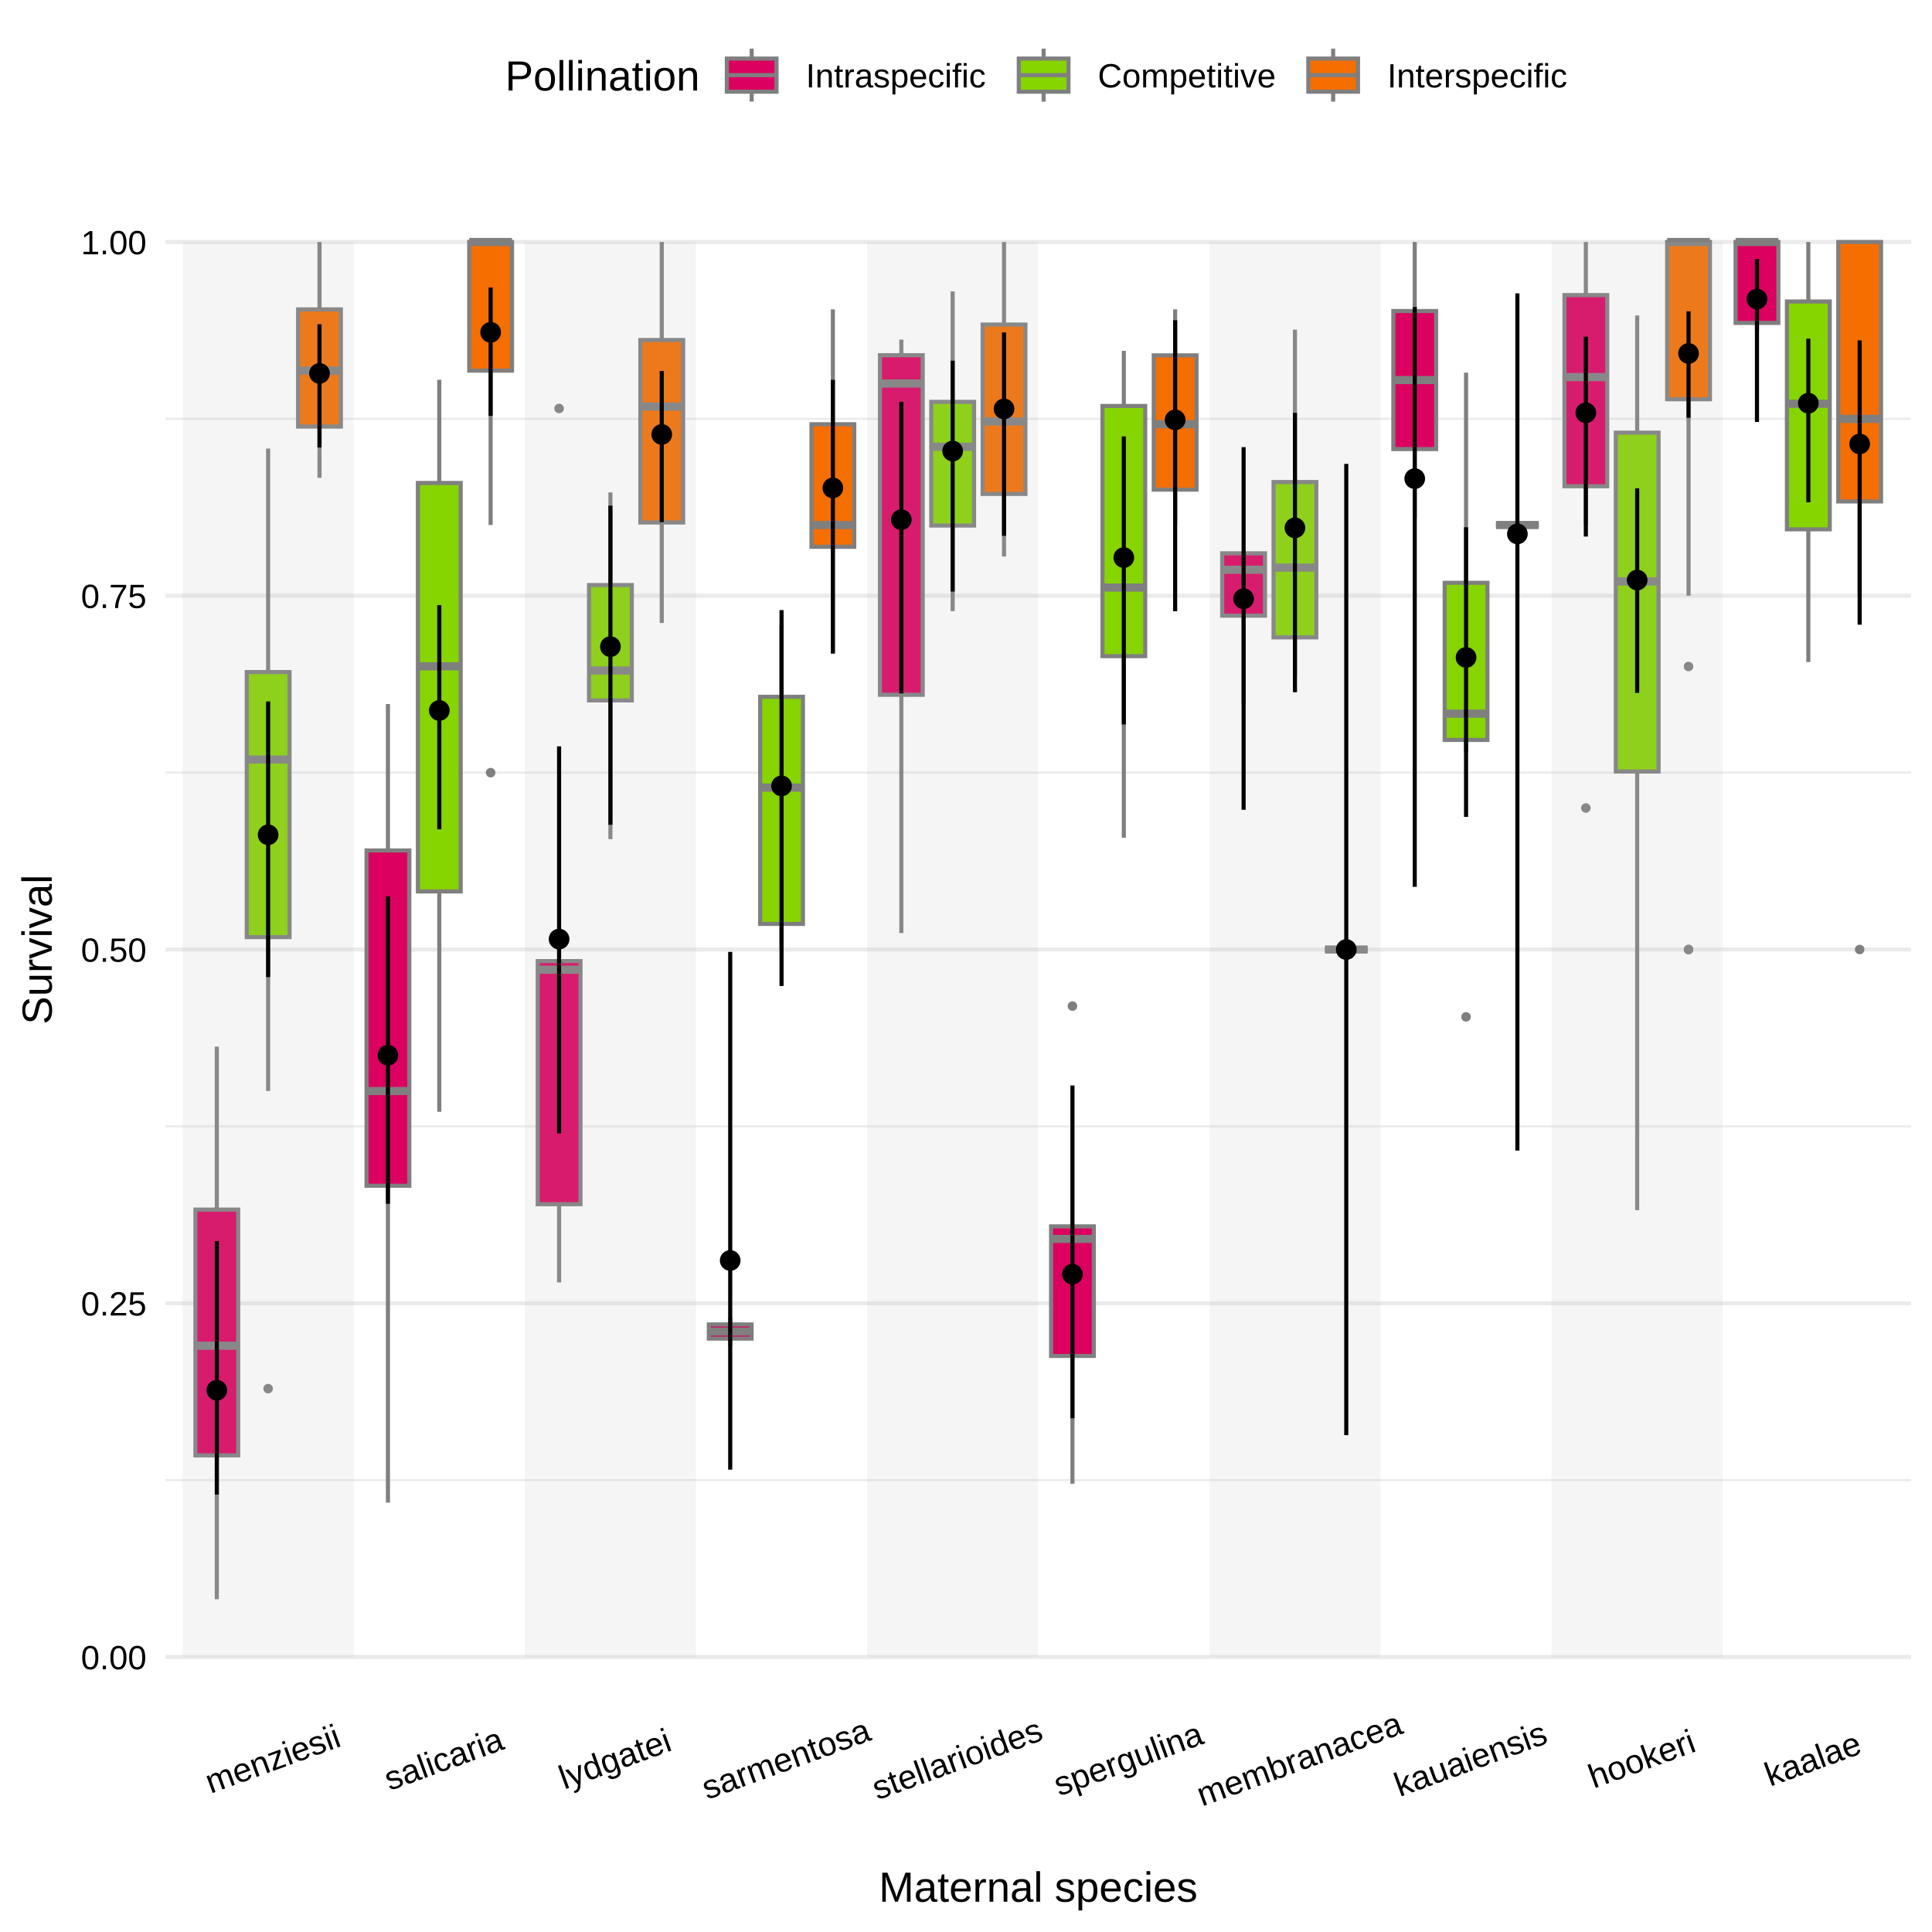
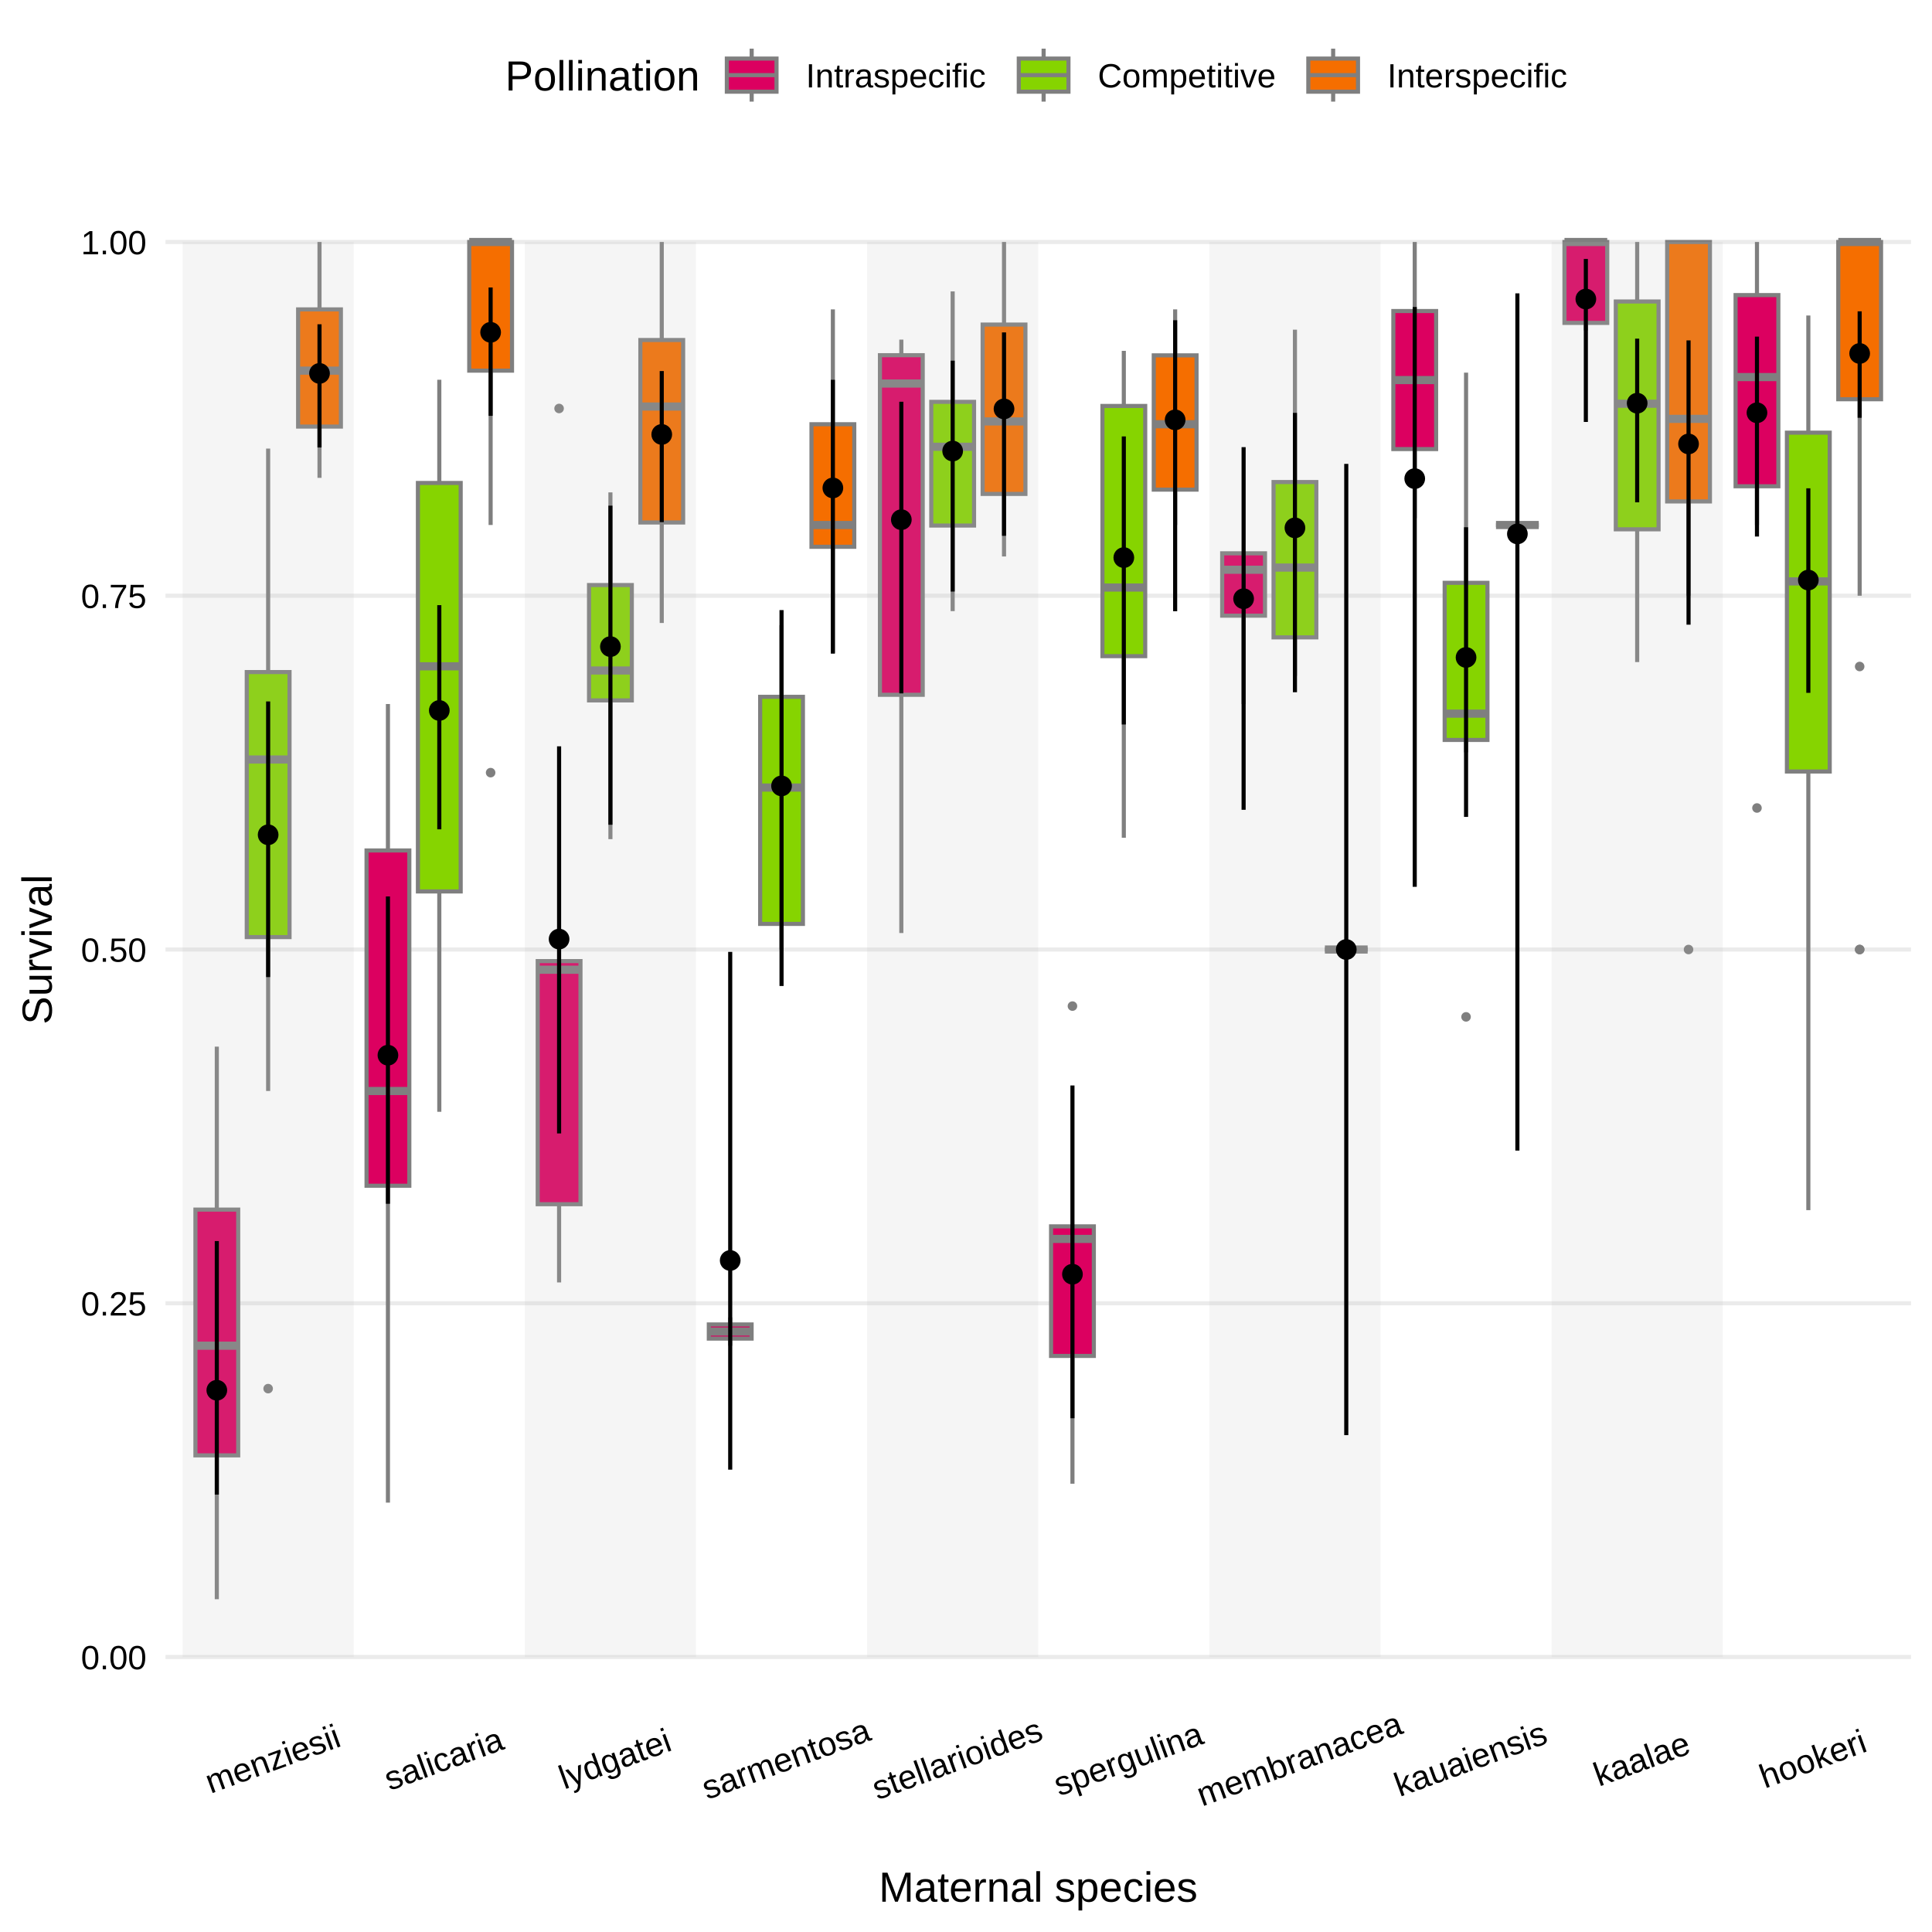
<svg xmlns="http://www.w3.org/2000/svg" class="svglite" width="504.00pt" height="504.00pt" viewBox="0 0 504.00 504.00">
  <defs>
    <style type="text/css">
    .svglite line, .svglite polyline, .svglite polygon, .svglite path, .svglite rect, .svglite circle {
      fill: none;
      stroke: #000000;
      stroke-linecap: round;
      stroke-linejoin: round;
      stroke-miterlimit: 10.00;
    }
    .svglite text {
      white-space: pre;
    }
  </style>
  </defs>
  <rect width="100%" height="100%" style="stroke: none; fill: #FFFFFF;" />
  <defs>
    <clipPath id="cpMC4wMHw1MDQuMDB8MC4wMHw1MDQuMDA=">
      <rect x="0.00" y="0.00" width="504.00" height="504.00" />
    </clipPath>
  </defs>
  <g clip-path="url(#cpMC4wMHw1MDQuMDB8MC4wMHw1MDQuMDA=)">
</g>
  <defs>
    <clipPath id="cpNDMuMTd8NDk4LjUyfDQ0LjY4fDQ1MC43MQ==">
      <rect x="43.17" y="44.68" width="455.35" height="406.04" />
    </clipPath>
  </defs>
  <g clip-path="url(#cpNDMuMTd8NDk4LjUyfDQ0LjY4fDQ1MC43MQ==)">
-     <polyline points="43.17,386.12 498.52,386.12 " style="stroke-width: 0.53; stroke: #EBEBEB; stroke-linecap: butt;" />
-     <polyline points="43.17,293.84 498.52,293.84 " style="stroke-width: 0.53; stroke: #EBEBEB; stroke-linecap: butt;" />
-     <polyline points="43.17,201.56 498.52,201.56 " style="stroke-width: 0.53; stroke: #EBEBEB; stroke-linecap: butt;" />
-     <polyline points="43.17,109.27 498.52,109.27 " style="stroke-width: 0.53; stroke: #EBEBEB; stroke-linecap: butt;" />
    <polyline points="43.17,432.26 498.52,432.26 " style="stroke-width: 1.07; stroke: #EBEBEB; stroke-linecap: butt;" />
    <polyline points="43.17,339.98 498.52,339.98 " style="stroke-width: 1.07; stroke: #EBEBEB; stroke-linecap: butt;" />
    <polyline points="43.17,247.70 498.52,247.70 " style="stroke-width: 1.07; stroke: #EBEBEB; stroke-linecap: butt;" />
    <polyline points="43.17,155.41 498.52,155.41 " style="stroke-width: 1.07; stroke: #EBEBEB; stroke-linecap: butt;" />
    <polyline points="43.17,63.13 498.52,63.13 " style="stroke-width: 1.07; stroke: #EBEBEB; stroke-linecap: butt;" />
    <line x1="56.56" y1="315.55" x2="56.56" y2="273.03" style="stroke-width: 1.07; stroke: #7F7F7F; stroke-linecap: butt;" />
    <line x1="56.56" y1="379.66" x2="56.56" y2="417.19" style="stroke-width: 1.07; stroke: #7F7F7F; stroke-linecap: butt;" />
    <polygon points="50.98,315.55 50.98,379.66 62.14,379.66 62.14,315.55 50.98,315.55 " style="stroke-width: 1.07; stroke: #7F7F7F; stroke-linecap: butt; stroke-linejoin: miter; fill: #DC0060;" />
    <line x1="50.98" y1="351.05" x2="62.14" y2="351.05" style="stroke-width: 2.13; stroke: #7F7F7F; stroke-linecap: butt; stroke-linejoin: miter;" />
    <circle cx="69.95" cy="362.25" r="0.89" style="stroke-width: 0.71; stroke: #7F7F7F; fill: #7F7F7F;" />
    <line x1="69.95" y1="175.32" x2="69.95" y2="117.02" style="stroke-width: 1.07; stroke: #7F7F7F; stroke-linecap: butt;" />
    <line x1="69.95" y1="244.46" x2="69.95" y2="284.61" style="stroke-width: 1.07; stroke: #7F7F7F; stroke-linecap: butt;" />
    <polygon points="64.37,175.32 64.37,244.46 75.53,244.46 75.53,175.32 64.37,175.32 " style="stroke-width: 1.07; stroke: #7F7F7F; stroke-linecap: butt; stroke-linejoin: miter; fill: #86D400;" />
    <line x1="64.37" y1="198.13" x2="75.53" y2="198.13" style="stroke-width: 2.13; stroke: #7F7F7F; stroke-linecap: butt; stroke-linejoin: miter;" />
    <line x1="83.35" y1="80.71" x2="83.35" y2="63.13" style="stroke-width: 1.07; stroke: #7F7F7F; stroke-linecap: butt;" />
    <line x1="83.35" y1="111.28" x2="83.35" y2="124.65" style="stroke-width: 1.07; stroke: #7F7F7F; stroke-linecap: butt;" />
    <polygon points="77.77,80.71 77.77,111.28 88.93,111.28 88.93,80.71 77.77,80.71 " style="stroke-width: 1.07; stroke: #7F7F7F; stroke-linecap: butt; stroke-linejoin: miter; fill: #F56E00;" />
    <line x1="77.77" y1="96.69" x2="88.93" y2="96.69" style="stroke-width: 2.13; stroke: #7F7F7F; stroke-linecap: butt; stroke-linejoin: miter;" />
    <line x1="101.20" y1="221.86" x2="101.20" y2="183.66" style="stroke-width: 1.07; stroke: #7F7F7F; stroke-linecap: butt;" />
    <line x1="101.20" y1="309.32" x2="101.20" y2="391.99" style="stroke-width: 1.07; stroke: #7F7F7F; stroke-linecap: butt;" />
    <polygon points="95.62,221.86 95.62,309.32 106.78,309.32 106.78,221.86 95.62,221.86 " style="stroke-width: 1.07; stroke: #7F7F7F; stroke-linecap: butt; stroke-linejoin: miter; fill: #DC0060;" />
    <line x1="95.62" y1="284.61" x2="106.78" y2="284.61" style="stroke-width: 2.13; stroke: #7F7F7F; stroke-linecap: butt; stroke-linejoin: miter;" />
    <line x1="114.60" y1="125.99" x2="114.60" y2="99.07" style="stroke-width: 1.07; stroke: #7F7F7F; stroke-linecap: butt;" />
    <line x1="114.60" y1="232.55" x2="114.60" y2="290.03" style="stroke-width: 1.07; stroke: #7F7F7F; stroke-linecap: butt;" />
    <polygon points="109.02,125.99 109.02,232.55 120.18,232.55 120.18,125.99 109.02,125.99 " style="stroke-width: 1.07; stroke: #7F7F7F; stroke-linecap: butt; stroke-linejoin: miter; fill: #86D400;" />
    <line x1="109.02" y1="173.82" x2="120.18" y2="173.82" style="stroke-width: 2.13; stroke: #7F7F7F; stroke-linecap: butt; stroke-linejoin: miter;" />
    <circle cx="127.99" cy="201.56" r="0.89" style="stroke-width: 0.71; stroke: #7F7F7F; fill: #7F7F7F;" />
    <line x1="127.99" y1="63.13" x2="127.99" y2="63.13" style="stroke-width: 1.07; stroke: #7F7F7F; stroke-linecap: butt;" />
    <line x1="127.99" y1="96.69" x2="127.99" y2="136.96" style="stroke-width: 1.07; stroke: #7F7F7F; stroke-linecap: butt;" />
    <polygon points="122.41,63.13 122.41,96.69 133.57,96.69 133.57,63.13 122.41,63.13 " style="stroke-width: 1.07; stroke: #7F7F7F; stroke-linecap: butt; stroke-linejoin: miter; fill: #F56E00;" />
    <line x1="122.41" y1="63.13" x2="133.57" y2="63.13" style="stroke-width: 2.13; stroke: #7F7F7F; stroke-linecap: butt; stroke-linejoin: miter;" />
    <circle cx="145.85" cy="106.56" r="0.89" style="stroke-width: 0.71; stroke: #7F7F7F; fill: #7F7F7F;" />
    <line x1="145.85" y1="250.72" x2="145.85" y2="250.72" style="stroke-width: 1.07; stroke: #7F7F7F; stroke-linecap: butt;" />
    <line x1="145.85" y1="314.14" x2="145.85" y2="334.55" style="stroke-width: 1.07; stroke: #7F7F7F; stroke-linecap: butt;" />
    <polygon points="140.27,250.72 140.27,314.14 151.43,314.14 151.43,250.72 140.27,250.72 " style="stroke-width: 1.07; stroke: #7F7F7F; stroke-linecap: butt; stroke-linejoin: miter; fill: #DC0060;" />
    <line x1="140.27" y1="252.97" x2="151.43" y2="252.97" style="stroke-width: 2.13; stroke: #7F7F7F; stroke-linecap: butt; stroke-linejoin: miter;" />
    <line x1="159.24" y1="152.62" x2="159.24" y2="128.44" style="stroke-width: 1.07; stroke: #7F7F7F; stroke-linecap: butt;" />
    <line x1="159.24" y1="182.71" x2="159.24" y2="218.91" style="stroke-width: 1.07; stroke: #7F7F7F; stroke-linecap: butt;" />
    <polygon points="153.66,152.62 153.66,182.71 164.82,182.71 164.82,152.62 153.66,152.62 " style="stroke-width: 1.07; stroke: #7F7F7F; stroke-linecap: butt; stroke-linejoin: miter; fill: #86D400;" />
    <line x1="153.66" y1="174.91" x2="164.82" y2="174.91" style="stroke-width: 2.13; stroke: #7F7F7F; stroke-linecap: butt; stroke-linejoin: miter;" />
    <line x1="172.63" y1="88.70" x2="172.63" y2="63.13" style="stroke-width: 1.07; stroke: #7F7F7F; stroke-linecap: butt;" />
    <line x1="172.63" y1="136.30" x2="172.63" y2="162.51" style="stroke-width: 1.07; stroke: #7F7F7F; stroke-linecap: butt;" />
    <polygon points="167.05,88.70 167.05,136.30 178.21,136.30 178.21,88.70 167.05,88.70 " style="stroke-width: 1.07; stroke: #7F7F7F; stroke-linecap: butt; stroke-linejoin: miter; fill: #F56E00;" />
    <line x1="167.05" y1="106.05" x2="178.21" y2="106.05" style="stroke-width: 2.13; stroke: #7F7F7F; stroke-linecap: butt; stroke-linejoin: miter;" />
    <line x1="190.49" y1="345.51" x2="190.49" y2="343.67" style="stroke-width: 1.07; stroke: #7F7F7F; stroke-linecap: butt;" />
    <line x1="190.49" y1="349.20" x2="190.49" y2="351.05" style="stroke-width: 1.07; stroke: #7F7F7F; stroke-linecap: butt;" />
    <polygon points="184.91,345.51 184.91,349.20 196.07,349.20 196.07,345.51 184.91,345.51 " style="stroke-width: 1.07; stroke: #7F7F7F; stroke-linecap: butt; stroke-linejoin: miter; fill: #DC0060;" />
    <line x1="184.91" y1="347.36" x2="196.07" y2="347.36" style="stroke-width: 2.13; stroke: #7F7F7F; stroke-linecap: butt; stroke-linejoin: miter;" />
    <line x1="203.88" y1="181.78" x2="203.88" y2="163.10" style="stroke-width: 1.07; stroke: #7F7F7F; stroke-linecap: butt;" />
    <line x1="203.88" y1="241.02" x2="203.88" y2="247.70" style="stroke-width: 1.07; stroke: #7F7F7F; stroke-linecap: butt;" />
    <polygon points="198.30,181.78 198.30,241.02 209.46,241.02 209.46,181.78 198.30,181.78 " style="stroke-width: 1.07; stroke: #7F7F7F; stroke-linecap: butt; stroke-linejoin: miter; fill: #86D400;" />
    <line x1="198.30" y1="205.45" x2="209.46" y2="205.45" style="stroke-width: 2.13; stroke: #7F7F7F; stroke-linecap: butt; stroke-linejoin: miter;" />
    <line x1="217.27" y1="110.67" x2="217.27" y2="80.71" style="stroke-width: 1.07; stroke: #7F7F7F; stroke-linecap: butt;" />
    <line x1="217.27" y1="142.64" x2="217.27" y2="170.30" style="stroke-width: 1.07; stroke: #7F7F7F; stroke-linecap: butt;" />
    <polygon points="211.69,110.67 211.69,142.64 222.85,142.64 222.85,110.67 211.69,110.67 " style="stroke-width: 1.07; stroke: #7F7F7F; stroke-linecap: butt; stroke-linejoin: miter; fill: #F56E00;" />
    <line x1="211.69" y1="136.96" x2="222.85" y2="136.96" style="stroke-width: 2.13; stroke: #7F7F7F; stroke-linecap: butt; stroke-linejoin: miter;" />
    <line x1="235.13" y1="92.66" x2="235.13" y2="88.59" style="stroke-width: 1.07; stroke: #7F7F7F; stroke-linecap: butt;" />
    <line x1="235.13" y1="181.25" x2="235.13" y2="243.40" style="stroke-width: 1.07; stroke: #7F7F7F; stroke-linecap: butt;" />
    <polygon points="229.55,92.66 229.55,181.25 240.71,181.25 240.71,92.66 229.55,92.66 " style="stroke-width: 1.07; stroke: #7F7F7F; stroke-linecap: butt; stroke-linejoin: miter; fill: #DC0060;" />
    <line x1="229.55" y1="100.05" x2="240.71" y2="100.05" style="stroke-width: 2.13; stroke: #7F7F7F; stroke-linecap: butt; stroke-linejoin: miter;" />
    <line x1="248.52" y1="104.83" x2="248.52" y2="76.01" style="stroke-width: 1.07; stroke: #7F7F7F; stroke-linecap: butt;" />
    <line x1="248.52" y1="137.10" x2="248.52" y2="159.43" style="stroke-width: 1.07; stroke: #7F7F7F; stroke-linecap: butt;" />
    <polygon points="242.94,104.83 242.94,137.10 254.10,137.10 254.10,104.83 242.94,104.83 " style="stroke-width: 1.07; stroke: #7F7F7F; stroke-linecap: butt; stroke-linejoin: miter; fill: #86D400;" />
    <line x1="242.94" y1="116.55" x2="254.10" y2="116.55" style="stroke-width: 2.13; stroke: #7F7F7F; stroke-linecap: butt; stroke-linejoin: miter;" />
    <line x1="261.92" y1="84.67" x2="261.92" y2="63.13" style="stroke-width: 1.07; stroke: #7F7F7F; stroke-linecap: butt;" />
    <line x1="261.92" y1="128.85" x2="261.92" y2="145.16" style="stroke-width: 1.07; stroke: #7F7F7F; stroke-linecap: butt;" />
    <polygon points="256.34,84.67 256.34,128.85 267.50,128.85 267.50,84.67 256.34,84.67 " style="stroke-width: 1.07; stroke: #7F7F7F; stroke-linecap: butt; stroke-linejoin: miter; fill: #F56E00;" />
    <line x1="256.34" y1="109.94" x2="267.50" y2="109.94" style="stroke-width: 2.13; stroke: #7F7F7F; stroke-linecap: butt; stroke-linejoin: miter;" />
    <circle cx="279.77" cy="262.46" r="0.89" style="stroke-width: 0.71; stroke: #7F7F7F; fill: #7F7F7F;" />
    <line x1="279.77" y1="319.92" x2="279.77" y2="319.92" style="stroke-width: 1.07; stroke: #7F7F7F; stroke-linecap: butt;" />
    <line x1="279.77" y1="353.72" x2="279.77" y2="387.06" style="stroke-width: 1.07; stroke: #7F7F7F; stroke-linecap: butt;" />
    <polygon points="274.19,319.92 274.19,353.72 285.35,353.72 285.35,319.92 274.19,319.92 " style="stroke-width: 1.07; stroke: #7F7F7F; stroke-linecap: butt; stroke-linejoin: miter; fill: #DC0060;" />
    <line x1="274.19" y1="323.20" x2="285.35" y2="323.20" style="stroke-width: 2.13; stroke: #7F7F7F; stroke-linecap: butt; stroke-linejoin: miter;" />
    <line x1="293.17" y1="105.90" x2="293.17" y2="91.53" style="stroke-width: 1.07; stroke: #7F7F7F; stroke-linecap: butt;" />
    <line x1="293.17" y1="171.17" x2="293.17" y2="218.55" style="stroke-width: 1.07; stroke: #7F7F7F; stroke-linecap: butt;" />
    <polygon points="287.59,105.90 287.59,171.17 298.75,171.17 298.75,105.90 287.59,105.90 " style="stroke-width: 1.07; stroke: #7F7F7F; stroke-linecap: butt; stroke-linejoin: miter; fill: #86D400;" />
    <line x1="287.59" y1="153.27" x2="298.75" y2="153.27" style="stroke-width: 2.13; stroke: #7F7F7F; stroke-linecap: butt; stroke-linejoin: miter;" />
    <line x1="306.56" y1="92.70" x2="306.56" y2="80.71" style="stroke-width: 1.07; stroke: #7F7F7F; stroke-linecap: butt;" />
    <line x1="306.56" y1="127.73" x2="306.56" y2="136.96" style="stroke-width: 1.07; stroke: #7F7F7F; stroke-linecap: butt;" />
    <polygon points="300.98,92.70 300.98,127.73 312.14,127.73 312.14,92.70 300.98,92.70 " style="stroke-width: 1.07; stroke: #7F7F7F; stroke-linecap: butt; stroke-linejoin: miter; fill: #F56E00;" />
    <line x1="300.98" y1="110.67" x2="312.14" y2="110.67" style="stroke-width: 2.13; stroke: #7F7F7F; stroke-linecap: butt; stroke-linejoin: miter;" />
    <line x1="324.42" y1="144.34" x2="324.42" y2="144.34" style="stroke-width: 1.07; stroke: #7F7F7F; stroke-linecap: butt;" />
    <line x1="324.42" y1="160.61" x2="324.42" y2="183.66" style="stroke-width: 1.07; stroke: #7F7F7F; stroke-linecap: butt;" />
    <polygon points="318.83,144.34 318.83,160.61 330.00,160.61 330.00,144.34 318.83,144.34 " style="stroke-width: 1.07; stroke: #7F7F7F; stroke-linecap: butt; stroke-linejoin: miter; fill: #DC0060;" />
    <line x1="318.83" y1="148.63" x2="330.00" y2="148.63" style="stroke-width: 2.13; stroke: #7F7F7F; stroke-linecap: butt; stroke-linejoin: miter;" />
    <line x1="337.81" y1="125.75" x2="337.81" y2="86.00" style="stroke-width: 1.07; stroke: #7F7F7F; stroke-linecap: butt;" />
    <line x1="337.81" y1="166.27" x2="337.81" y2="176.33" style="stroke-width: 1.07; stroke: #7F7F7F; stroke-linecap: butt;" />
    <polygon points="332.23,125.75 332.23,166.27 343.39,166.27 343.39,125.75 332.23,125.75 " style="stroke-width: 1.07; stroke: #7F7F7F; stroke-linecap: butt; stroke-linejoin: miter; fill: #86D400;" />
    <line x1="332.23" y1="148.06" x2="343.39" y2="148.06" style="stroke-width: 2.13; stroke: #7F7F7F; stroke-linecap: butt; stroke-linejoin: miter;" />
    <line x1="351.20" y1="247.70" x2="351.20" y2="247.70" style="stroke-width: 1.07; stroke: #7F7F7F; stroke-linecap: butt;" />
    <line x1="351.20" y1="247.70" x2="351.20" y2="247.70" style="stroke-width: 1.07; stroke: #7F7F7F; stroke-linecap: butt;" />
    <polygon points="345.62,247.70 345.62,247.70 356.78,247.70 356.78,247.70 345.62,247.70 " style="stroke-width: 1.07; stroke: #7F7F7F; stroke-linecap: butt; stroke-linejoin: miter; fill: #F56E00;" />
    <line x1="345.62" y1="247.70" x2="356.78" y2="247.70" style="stroke-width: 2.13; stroke: #7F7F7F; stroke-linecap: butt; stroke-linejoin: miter;" />
    <line x1="369.06" y1="81.14" x2="369.06" y2="63.13" style="stroke-width: 1.07; stroke: #7F7F7F; stroke-linecap: butt;" />
    <line x1="369.06" y1="117.15" x2="369.06" y2="135.16" style="stroke-width: 1.07; stroke: #7F7F7F; stroke-linecap: butt;" />
    <polygon points="363.48,81.14 363.48,117.15 374.64,117.15 374.64,81.14 363.48,81.14 " style="stroke-width: 1.07; stroke: #7F7F7F; stroke-linecap: butt; stroke-linejoin: miter; fill: #DC0060;" />
    <line x1="363.48" y1="99.15" x2="374.64" y2="99.15" style="stroke-width: 2.13; stroke: #7F7F7F; stroke-linecap: butt; stroke-linejoin: miter;" />
    <circle cx="382.45" cy="265.27" r="0.89" style="stroke-width: 0.71; stroke: #7F7F7F; fill: #7F7F7F;" />
    <line x1="382.45" y1="152.04" x2="382.45" y2="97.21" style="stroke-width: 1.07; stroke: #7F7F7F; stroke-linecap: butt;" />
    <line x1="382.45" y1="193.03" x2="382.45" y2="196.26" style="stroke-width: 1.07; stroke: #7F7F7F; stroke-linecap: butt;" />
    <polygon points="376.87,152.04 376.87,193.03 388.03,193.03 388.03,152.04 376.87,152.04 " style="stroke-width: 1.07; stroke: #7F7F7F; stroke-linecap: butt; stroke-linejoin: miter; fill: #86D400;" />
    <line x1="376.87" y1="186.17" x2="388.03" y2="186.17" style="stroke-width: 2.13; stroke: #7F7F7F; stroke-linecap: butt; stroke-linejoin: miter;" />
    <line x1="395.84" y1="136.96" x2="395.84" y2="136.96" style="stroke-width: 1.07; stroke: #7F7F7F; stroke-linecap: butt;" />
    <line x1="395.84" y1="136.96" x2="395.84" y2="136.96" style="stroke-width: 1.07; stroke: #7F7F7F; stroke-linecap: butt;" />
    <polygon points="390.26,136.96 390.26,136.96 401.42,136.96 401.42,136.96 390.26,136.96 " style="stroke-width: 1.07; stroke: #7F7F7F; stroke-linecap: butt; stroke-linejoin: miter; fill: #F56E00;" />
    <line x1="390.26" y1="136.96" x2="401.42" y2="136.96" style="stroke-width: 2.13; stroke: #7F7F7F; stroke-linecap: butt; stroke-linejoin: miter;" />
-     <circle cx="413.70" cy="210.78" r="0.89" style="stroke-width: 0.71; stroke: #7F7F7F; fill: #7F7F7F;" />
-     <line x1="413.70" y1="76.98" x2="413.70" y2="63.13" style="stroke-width: 1.07; stroke: #7F7F7F; stroke-linecap: butt;" />
-     <line x1="413.70" y1="126.85" x2="413.70" y2="136.96" style="stroke-width: 1.07; stroke: #7F7F7F; stroke-linecap: butt;" />
-     <polygon points="408.12,76.98 408.12,126.85 419.28,126.85 419.28,76.98 408.12,76.98 " style="stroke-width: 1.07; stroke: #7F7F7F; stroke-linecap: butt; stroke-linejoin: miter; fill: #DC0060;" />
-     <line x1="408.12" y1="98.37" x2="419.28" y2="98.37" style="stroke-width: 2.13; stroke: #7F7F7F; stroke-linecap: butt; stroke-linejoin: miter;" />
-     <line x1="427.09" y1="112.87" x2="427.09" y2="82.31" style="stroke-width: 1.07; stroke: #7F7F7F; stroke-linecap: butt;" />
-     <line x1="427.09" y1="201.26" x2="427.09" y2="315.69" style="stroke-width: 1.07; stroke: #7F7F7F; stroke-linecap: butt;" />
-     <polygon points="421.51,112.87 421.51,201.26 432.67,201.26 432.67,112.87 421.51,112.87 " style="stroke-width: 1.07; stroke: #7F7F7F; stroke-linecap: butt; stroke-linejoin: miter; fill: #86D400;" />
-     <line x1="421.51" y1="151.67" x2="432.67" y2="151.67" style="stroke-width: 2.13; stroke: #7F7F7F; stroke-linecap: butt; stroke-linejoin: miter;" />
+     <line x1="413.70" y1="63.13" x2="413.70" y2="63.13" style="stroke-width: 1.07; stroke: #7F7F7F; stroke-linecap: butt;" />
+     <line x1="413.70" y1="84.24" x2="413.70" y2="86.20" style="stroke-width: 1.07; stroke: #7F7F7F; stroke-linecap: butt;" />
+     <polygon points="408.12,63.13 408.12,84.24 419.28,84.24 419.28,63.13 408.12,63.13 " style="stroke-width: 1.07; stroke: #7F7F7F; stroke-linecap: butt; stroke-linejoin: miter; fill: #DC0060;" />
+     <line x1="408.12" y1="63.13" x2="419.28" y2="63.13" style="stroke-width: 2.13; stroke: #7F7F7F; stroke-linecap: butt; stroke-linejoin: miter;" />
+     <line x1="427.09" y1="78.65" x2="427.09" y2="63.13" style="stroke-width: 1.07; stroke: #7F7F7F; stroke-linecap: butt;" />
+     <line x1="427.09" y1="138.08" x2="427.09" y2="172.72" style="stroke-width: 1.07; stroke: #7F7F7F; stroke-linecap: butt;" />
+     <polygon points="421.51,78.65 421.51,138.08 432.67,138.08 432.67,78.65 421.51,78.65 " style="stroke-width: 1.07; stroke: #7F7F7F; stroke-linecap: butt; stroke-linejoin: miter; fill: #86D400;" />
+     <line x1="421.51" y1="105.32" x2="432.67" y2="105.32" style="stroke-width: 2.13; stroke: #7F7F7F; stroke-linecap: butt; stroke-linejoin: miter;" />
    <circle cx="440.49" cy="247.70" r="0.89" style="stroke-width: 0.71; stroke: #7F7F7F; fill: #7F7F7F;" />
-     <circle cx="440.49" cy="247.70" r="0.89" style="stroke-width: 0.71; stroke: #7F7F7F; fill: #7F7F7F;" />
-     <circle cx="440.49" cy="173.87" r="0.89" style="stroke-width: 0.71; stroke: #7F7F7F; fill: #7F7F7F;" />
    <line x1="440.49" y1="63.13" x2="440.49" y2="63.13" style="stroke-width: 1.07; stroke: #7F7F7F; stroke-linecap: butt;" />
-     <line x1="440.49" y1="104.15" x2="440.49" y2="155.41" style="stroke-width: 1.07; stroke: #7F7F7F; stroke-linecap: butt;" />
-     <polygon points="434.91,63.13 434.91,104.15 446.07,104.15 446.07,63.13 434.91,63.13 " style="stroke-width: 1.07; stroke: #7F7F7F; stroke-linecap: butt; stroke-linejoin: miter; fill: #F56E00;" />
-     <line x1="434.91" y1="63.13" x2="446.07" y2="63.13" style="stroke-width: 2.13; stroke: #7F7F7F; stroke-linecap: butt; stroke-linejoin: miter;" />
-     <line x1="458.34" y1="63.13" x2="458.34" y2="63.13" style="stroke-width: 1.07; stroke: #7F7F7F; stroke-linecap: butt;" />
-     <line x1="458.34" y1="84.24" x2="458.34" y2="86.20" style="stroke-width: 1.07; stroke: #7F7F7F; stroke-linecap: butt;" />
-     <polygon points="452.76,63.13 452.76,84.24 463.92,84.24 463.92,63.13 452.76,63.13 " style="stroke-width: 1.07; stroke: #7F7F7F; stroke-linecap: butt; stroke-linejoin: miter; fill: #DC0060;" />
-     <line x1="452.76" y1="63.13" x2="463.92" y2="63.13" style="stroke-width: 2.13; stroke: #7F7F7F; stroke-linecap: butt; stroke-linejoin: miter;" />
-     <line x1="471.74" y1="78.65" x2="471.74" y2="63.13" style="stroke-width: 1.07; stroke: #7F7F7F; stroke-linecap: butt;" />
-     <line x1="471.74" y1="138.08" x2="471.74" y2="172.72" style="stroke-width: 1.07; stroke: #7F7F7F; stroke-linecap: butt;" />
-     <polygon points="466.15,78.65 466.15,138.08 477.32,138.08 477.32,78.65 466.15,78.65 " style="stroke-width: 1.07; stroke: #7F7F7F; stroke-linecap: butt; stroke-linejoin: miter; fill: #86D400;" />
-     <line x1="466.15" y1="105.32" x2="477.32" y2="105.32" style="stroke-width: 2.13; stroke: #7F7F7F; stroke-linecap: butt; stroke-linejoin: miter;" />
+     <line x1="440.49" y1="130.81" x2="440.49" y2="155.41" style="stroke-width: 1.07; stroke: #7F7F7F; stroke-linecap: butt;" />
+     <polygon points="434.91,63.13 434.91,130.81 446.07,130.81 446.07,63.13 434.91,63.13 " style="stroke-width: 1.07; stroke: #7F7F7F; stroke-linecap: butt; stroke-linejoin: miter; fill: #F56E00;" />
+     <line x1="434.91" y1="109.27" x2="446.07" y2="109.27" style="stroke-width: 2.13; stroke: #7F7F7F; stroke-linecap: butt; stroke-linejoin: miter;" />
+     <circle cx="458.34" cy="210.78" r="0.89" style="stroke-width: 0.71; stroke: #7F7F7F; fill: #7F7F7F;" />
+     <line x1="458.34" y1="76.98" x2="458.34" y2="63.13" style="stroke-width: 1.07; stroke: #7F7F7F; stroke-linecap: butt;" />
+     <line x1="458.34" y1="126.85" x2="458.34" y2="136.96" style="stroke-width: 1.07; stroke: #7F7F7F; stroke-linecap: butt;" />
+     <polygon points="452.76,76.98 452.76,126.85 463.92,126.85 463.92,76.98 452.76,76.98 " style="stroke-width: 1.07; stroke: #7F7F7F; stroke-linecap: butt; stroke-linejoin: miter; fill: #DC0060;" />
+     <line x1="452.76" y1="98.37" x2="463.92" y2="98.37" style="stroke-width: 2.13; stroke: #7F7F7F; stroke-linecap: butt; stroke-linejoin: miter;" />
+     <line x1="471.74" y1="112.87" x2="471.74" y2="82.31" style="stroke-width: 1.07; stroke: #7F7F7F; stroke-linecap: butt;" />
+     <line x1="471.74" y1="201.26" x2="471.74" y2="315.69" style="stroke-width: 1.07; stroke: #7F7F7F; stroke-linecap: butt;" />
+     <polygon points="466.15,112.87 466.15,201.26 477.32,201.26 477.32,112.87 466.15,112.87 " style="stroke-width: 1.07; stroke: #7F7F7F; stroke-linecap: butt; stroke-linejoin: miter; fill: #86D400;" />
+     <line x1="466.15" y1="151.67" x2="477.32" y2="151.67" style="stroke-width: 2.13; stroke: #7F7F7F; stroke-linecap: butt; stroke-linejoin: miter;" />
    <circle cx="485.13" cy="247.70" r="0.89" style="stroke-width: 0.71; stroke: #7F7F7F; fill: #7F7F7F;" />
+     <circle cx="485.13" cy="247.70" r="0.89" style="stroke-width: 0.71; stroke: #7F7F7F; fill: #7F7F7F;" />
+     <circle cx="485.13" cy="173.87" r="0.89" style="stroke-width: 0.71; stroke: #7F7F7F; fill: #7F7F7F;" />
    <line x1="485.13" y1="63.13" x2="485.13" y2="63.13" style="stroke-width: 1.07; stroke: #7F7F7F; stroke-linecap: butt;" />
-     <line x1="485.13" y1="130.81" x2="485.13" y2="155.41" style="stroke-width: 1.07; stroke: #7F7F7F; stroke-linecap: butt;" />
-     <polygon points="479.55,63.13 479.55,130.81 490.71,130.81 490.71,63.13 479.55,63.13 " style="stroke-width: 1.07; stroke: #7F7F7F; stroke-linecap: butt; stroke-linejoin: miter; fill: #F56E00;" />
-     <line x1="479.55" y1="109.27" x2="490.71" y2="109.27" style="stroke-width: 2.13; stroke: #7F7F7F; stroke-linecap: butt; stroke-linejoin: miter;" />
+     <line x1="485.13" y1="104.15" x2="485.13" y2="155.41" style="stroke-width: 1.07; stroke: #7F7F7F; stroke-linecap: butt;" />
+     <polygon points="479.55,63.13 479.55,104.15 490.71,104.15 490.71,63.13 479.55,63.13 " style="stroke-width: 1.07; stroke: #7F7F7F; stroke-linecap: butt; stroke-linejoin: miter; fill: #F56E00;" />
+     <line x1="479.55" y1="63.13" x2="490.71" y2="63.13" style="stroke-width: 2.13; stroke: #7F7F7F; stroke-linecap: butt; stroke-linejoin: miter;" />
    <rect x="47.63" y="63.13" width="44.64" height="369.12" style="stroke-width: 0.21; stroke: none; stroke-linecap: butt; stroke-linejoin: miter; fill: #BEBEBE; fill-opacity: 0.15;" />
    <rect x="136.92" y="63.13" width="44.64" height="369.12" style="stroke-width: 0.21; stroke: none; stroke-linecap: butt; stroke-linejoin: miter; fill: #BEBEBE; fill-opacity: 0.15;" />
    <rect x="226.20" y="63.13" width="44.64" height="369.12" style="stroke-width: 0.21; stroke: none; stroke-linecap: butt; stroke-linejoin: miter; fill: #BEBEBE; fill-opacity: 0.15;" />
    <rect x="315.49" y="63.13" width="44.64" height="369.12" style="stroke-width: 0.21; stroke: none; stroke-linecap: butt; stroke-linejoin: miter; fill: #BEBEBE; fill-opacity: 0.15;" />
    <rect x="404.77" y="63.13" width="44.64" height="369.12" style="stroke-width: 0.21; stroke: none; stroke-linecap: butt; stroke-linejoin: miter; fill: #BEBEBE; fill-opacity: 0.15;" />
-     <line x1="440.49" y1="108.99" x2="440.49" y2="81.22" style="stroke-width: 1.07; stroke-linecap: butt;" />
-     <line x1="413.70" y1="139.97" x2="413.70" y2="87.82" style="stroke-width: 1.07; stroke-linecap: butt;" />
-     <line x1="427.09" y1="180.74" x2="427.09" y2="127.39" style="stroke-width: 1.07; stroke-linecap: butt;" />
-     <line x1="485.13" y1="162.96" x2="485.13" y2="88.80" style="stroke-width: 1.07; stroke-linecap: butt;" />
-     <line x1="458.34" y1="110.08" x2="458.34" y2="67.55" style="stroke-width: 1.07; stroke-linecap: butt;" />
-     <line x1="471.74" y1="131.04" x2="471.74" y2="88.34" style="stroke-width: 1.07; stroke-linecap: butt;" />
+     <line x1="485.13" y1="108.99" x2="485.13" y2="81.22" style="stroke-width: 1.07; stroke-linecap: butt;" />
+     <line x1="458.34" y1="139.97" x2="458.34" y2="87.82" style="stroke-width: 1.07; stroke-linecap: butt;" />
+     <line x1="471.74" y1="180.74" x2="471.74" y2="127.39" style="stroke-width: 1.07; stroke-linecap: butt;" />
+     <line x1="440.49" y1="162.96" x2="440.49" y2="88.80" style="stroke-width: 1.07; stroke-linecap: butt;" />
+     <line x1="413.70" y1="110.08" x2="413.70" y2="67.55" style="stroke-width: 1.07; stroke-linecap: butt;" />
+     <line x1="427.09" y1="131.04" x2="427.09" y2="88.34" style="stroke-width: 1.07; stroke-linecap: butt;" />
    <line x1="395.84" y1="300.16" x2="395.84" y2="76.53" style="stroke-width: 1.07; stroke-linecap: butt;" />
    <line x1="369.06" y1="231.34" x2="369.06" y2="80.09" style="stroke-width: 1.07; stroke-linecap: butt;" />
    <line x1="382.45" y1="213.10" x2="382.45" y2="137.55" style="stroke-width: 1.07; stroke-linecap: butt;" />
    <line x1="172.63" y1="136.22" x2="172.63" y2="96.79" style="stroke-width: 1.07; stroke-linecap: butt;" />
    <line x1="145.85" y1="295.68" x2="145.85" y2="194.69" style="stroke-width: 1.07; stroke-linecap: butt;" />
    <line x1="159.24" y1="215.15" x2="159.24" y2="131.91" style="stroke-width: 1.07; stroke-linecap: butt;" />
    <line x1="351.20" y1="374.38" x2="351.20" y2="121.01" style="stroke-width: 1.07; stroke-linecap: butt;" />
    <line x1="324.42" y1="211.25" x2="324.42" y2="116.65" style="stroke-width: 1.07; stroke-linecap: butt;" />
    <line x1="337.81" y1="180.58" x2="337.81" y2="107.71" style="stroke-width: 1.07; stroke-linecap: butt;" />
    <line x1="83.35" y1="116.73" x2="83.35" y2="84.59" style="stroke-width: 1.07; stroke-linecap: butt;" />
    <line x1="56.56" y1="389.90" x2="56.56" y2="323.75" style="stroke-width: 1.07; stroke-linecap: butt;" />
    <line x1="69.95" y1="254.89" x2="69.95" y2="182.98" style="stroke-width: 1.07; stroke-linecap: butt;" />
    <line x1="127.99" y1="108.48" x2="127.99" y2="74.99" style="stroke-width: 1.07; stroke-linecap: butt;" />
    <line x1="101.20" y1="314.02" x2="101.20" y2="233.85" style="stroke-width: 1.07; stroke-linecap: butt;" />
    <line x1="114.60" y1="216.34" x2="114.60" y2="157.86" style="stroke-width: 1.07; stroke-linecap: butt;" />
    <line x1="217.27" y1="170.51" x2="217.27" y2="99.08" style="stroke-width: 1.07; stroke-linecap: butt;" />
    <line x1="190.49" y1="383.39" x2="190.49" y2="248.32" style="stroke-width: 1.07; stroke-linecap: butt;" />
    <line x1="203.88" y1="257.22" x2="203.88" y2="159.16" style="stroke-width: 1.07; stroke-linecap: butt;" />
    <line x1="306.56" y1="159.45" x2="306.56" y2="83.54" style="stroke-width: 1.07; stroke-linecap: butt;" />
    <line x1="279.77" y1="369.97" x2="279.77" y2="283.17" style="stroke-width: 1.07; stroke-linecap: butt;" />
    <line x1="293.17" y1="188.99" x2="293.17" y2="113.85" style="stroke-width: 1.07; stroke-linecap: butt;" />
    <line x1="261.92" y1="139.77" x2="261.92" y2="86.72" style="stroke-width: 1.07; stroke-linecap: butt;" />
    <line x1="235.13" y1="180.89" x2="235.13" y2="104.80" style="stroke-width: 1.07; stroke-linecap: butt;" />
    <line x1="248.52" y1="154.32" x2="248.52" y2="94.09" style="stroke-width: 1.07; stroke-linecap: butt;" />
-     <circle cx="440.49" cy="92.21" r="1.99" style="stroke-width: 1.42; fill: #000000;" />
-     <circle cx="413.70" cy="107.68" r="1.99" style="stroke-width: 1.42; fill: #000000;" />
-     <circle cx="427.09" cy="151.32" r="1.99" style="stroke-width: 1.42; fill: #000000;" />
-     <circle cx="485.13" cy="115.81" r="1.99" style="stroke-width: 1.42; fill: #000000;" />
-     <circle cx="458.34" cy="78.01" r="1.99" style="stroke-width: 1.42; fill: #000000;" />
-     <circle cx="471.74" cy="105.18" r="1.99" style="stroke-width: 1.42; fill: #000000;" />
+     <circle cx="485.13" cy="92.21" r="1.99" style="stroke-width: 1.42; fill: #000000;" />
+     <circle cx="458.34" cy="107.68" r="1.99" style="stroke-width: 1.42; fill: #000000;" />
+     <circle cx="471.74" cy="151.32" r="1.99" style="stroke-width: 1.42; fill: #000000;" />
+     <circle cx="440.49" cy="115.81" r="1.99" style="stroke-width: 1.42; fill: #000000;" />
+     <circle cx="413.70" cy="78.01" r="1.99" style="stroke-width: 1.42; fill: #000000;" />
+     <circle cx="427.09" cy="105.18" r="1.99" style="stroke-width: 1.42; fill: #000000;" />
    <circle cx="395.84" cy="139.28" r="1.99" style="stroke-width: 1.42; fill: #000000;" />
    <circle cx="369.06" cy="124.86" r="1.99" style="stroke-width: 1.42; fill: #000000;" />
    <circle cx="382.45" cy="171.51" r="1.99" style="stroke-width: 1.42; fill: #000000;" />
    <circle cx="172.63" cy="113.33" r="1.99" style="stroke-width: 1.42; fill: #000000;" />
    <circle cx="145.85" cy="244.98" r="1.99" style="stroke-width: 1.42; fill: #000000;" />
    <circle cx="159.24" cy="168.68" r="1.99" style="stroke-width: 1.42; fill: #000000;" />
    <circle cx="351.20" cy="247.70" r="1.99" style="stroke-width: 1.42; fill: #000000;" />
    <circle cx="324.42" cy="156.19" r="1.99" style="stroke-width: 1.42; fill: #000000;" />
    <circle cx="337.81" cy="137.70" r="1.99" style="stroke-width: 1.42; fill: #000000;" />
    <circle cx="83.35" cy="97.41" r="1.99" style="stroke-width: 1.42; fill: #000000;" />
    <circle cx="56.56" cy="362.67" r="1.99" style="stroke-width: 1.42; fill: #000000;" />
    <circle cx="69.95" cy="217.77" r="1.99" style="stroke-width: 1.42; fill: #000000;" />
    <circle cx="127.99" cy="86.69" r="1.99" style="stroke-width: 1.42; fill: #000000;" />
    <circle cx="101.20" cy="275.27" r="1.99" style="stroke-width: 1.42; fill: #000000;" />
    <circle cx="114.60" cy="185.34" r="1.99" style="stroke-width: 1.42; fill: #000000;" />
    <circle cx="217.27" cy="127.29" r="1.99" style="stroke-width: 1.42; fill: #000000;" />
    <circle cx="190.49" cy="328.82" r="1.99" style="stroke-width: 1.42; fill: #000000;" />
    <circle cx="203.88" cy="205.02" r="1.99" style="stroke-width: 1.42; fill: #000000;" />
    <circle cx="306.56" cy="109.53" r="1.99" style="stroke-width: 1.42; fill: #000000;" />
    <circle cx="279.77" cy="332.40" r="1.99" style="stroke-width: 1.42; fill: #000000;" />
    <circle cx="293.17" cy="145.46" r="1.99" style="stroke-width: 1.42; fill: #000000;" />
    <circle cx="261.92" cy="106.67" r="1.99" style="stroke-width: 1.42; fill: #000000;" />
    <circle cx="235.13" cy="135.57" r="1.99" style="stroke-width: 1.42; fill: #000000;" />
    <circle cx="248.52" cy="117.66" r="1.99" style="stroke-width: 1.42; fill: #000000;" />
  </g>
  <g clip-path="url(#cpMC4wMHw1MDQuMDB8MC4wMHw1MDQuMDA=)">
    <text x="38.24" y="435.47" text-anchor="end" style="font-size: 8.80px; font-family: &quot;Arial&quot;;">0.00</text>
    <text x="38.24" y="343.18" text-anchor="end" style="font-size: 8.80px; font-family: &quot;Arial&quot;;">0.25</text>
    <text x="38.24" y="250.90" text-anchor="end" style="font-size: 8.80px; font-family: &quot;Arial&quot;;">0.50</text>
    <text x="38.24" y="158.62" text-anchor="end" style="font-size: 8.80px; font-family: &quot;Arial&quot;;">0.75</text>
    <text x="38.24" y="66.34" text-anchor="end" style="font-size: 8.80px; font-family: &quot;Arial&quot;;">1.00</text>
    <text transform="translate(72.15,461.67) rotate(-20)" text-anchor="middle" style="font-size: 8.80px; font-family: &quot;Arial&quot;;">menziesii</text>
    <text transform="translate(116.79,461.67) rotate(-20)" text-anchor="middle" style="font-size: 8.80px; font-family: &quot;Arial&quot;;">salicaria</text>
    <text transform="translate(161.43,461.67) rotate(-20)" text-anchor="middle" style="font-size: 8.80px; font-family: &quot;Arial&quot;;">lydgatei</text>
    <text transform="translate(206.07,461.67) rotate(-20)" text-anchor="middle" style="font-size: 8.80px; font-family: &quot;Arial&quot;;">sarmentosa</text>
    <text transform="translate(250.72,461.67) rotate(-20)" text-anchor="middle" style="font-size: 8.80px; font-family: &quot;Arial&quot;;">stellarioides</text>
    <text transform="translate(295.36,461.67) rotate(-20)" text-anchor="middle" style="font-size: 8.80px; font-family: &quot;Arial&quot;;">spergulina</text>
    <text transform="translate(340.00,461.67) rotate(-20)" text-anchor="middle" style="font-size: 8.80px; font-family: &quot;Arial&quot;;">membranacea</text>
    <text transform="translate(384.64,461.67) rotate(-20)" text-anchor="middle" style="font-size: 8.80px; font-family: &quot;Arial&quot;;">kauaiensis</text>
-     <text transform="translate(429.29,461.67) rotate(-20)" text-anchor="middle" style="font-size: 8.80px; font-family: &quot;Arial&quot;;">hookeri</text>
-     <text transform="translate(473.93,461.67) rotate(-20)" text-anchor="middle" style="font-size: 8.80px; font-family: &quot;Arial&quot;;">kaalae</text>
+     <text transform="translate(429.29,461.67) rotate(-20)" text-anchor="middle" style="font-size: 8.80px; font-family: &quot;Arial&quot;;">kaalae</text>
+     <text transform="translate(473.93,461.67) rotate(-20)" text-anchor="middle" style="font-size: 8.80px; font-family: &quot;Arial&quot;;">hookeri</text>
    <text x="270.84" y="496.10" text-anchor="middle" style="font-size: 11.00px; font-family: &quot;Arial&quot;;">Maternal species</text>
    <text transform="translate(13.50,247.70) rotate(-90)" text-anchor="middle" style="font-size: 11.00px; font-family: &quot;Arial&quot;;">Survival</text>
    <text x="131.78" y="23.61" style="font-size: 11.00px; font-family: &quot;Arial&quot;;">Pollination</text>
    <polyline points="196.09,26.51 196.09,23.92 " style="stroke-width: 1.07; stroke: #7F7F7F; stroke-linecap: butt; stroke-linejoin: miter;" />
    <polyline points="196.09,15.28 196.09,12.69 " style="stroke-width: 1.07; stroke: #7F7F7F; stroke-linecap: butt; stroke-linejoin: miter;" />
    <rect x="189.61" y="15.28" width="12.96" height="8.64" style="stroke-width: 1.07; stroke: #7F7F7F; stroke-linecap: butt; stroke-linejoin: miter; fill: #DC0060;" />
    <polyline points="189.61,19.60 202.57,19.60 " style="stroke-width: 1.07; stroke: #7F7F7F; stroke-linecap: butt; stroke-linejoin: miter;" />
    <polyline points="272.25,26.51 272.25,23.92 " style="stroke-width: 1.07; stroke: #7F7F7F; stroke-linecap: butt; stroke-linejoin: miter;" />
    <polyline points="272.25,15.28 272.25,12.69 " style="stroke-width: 1.07; stroke: #7F7F7F; stroke-linecap: butt; stroke-linejoin: miter;" />
    <rect x="265.77" y="15.28" width="12.96" height="8.64" style="stroke-width: 1.07; stroke: #7F7F7F; stroke-linecap: butt; stroke-linejoin: miter; fill: #86D400;" />
    <polyline points="265.77,19.60 278.73,19.60 " style="stroke-width: 1.07; stroke: #7F7F7F; stroke-linecap: butt; stroke-linejoin: miter;" />
    <polyline points="347.78,26.51 347.78,23.92 " style="stroke-width: 1.07; stroke: #7F7F7F; stroke-linecap: butt; stroke-linejoin: miter;" />
    <polyline points="347.78,15.28 347.78,12.69 " style="stroke-width: 1.07; stroke: #7F7F7F; stroke-linecap: butt; stroke-linejoin: miter;" />
    <rect x="341.30" y="15.28" width="12.96" height="8.64" style="stroke-width: 1.07; stroke: #7F7F7F; stroke-linecap: butt; stroke-linejoin: miter; fill: #F56E00;" />
    <polyline points="341.30,19.60 354.26,19.60 " style="stroke-width: 1.07; stroke: #7F7F7F; stroke-linecap: butt; stroke-linejoin: miter;" />
    <text x="210.21" y="22.81" style="font-size: 8.80px; font-family: &quot;Arial&quot;;">Intraspecific</text>
    <text x="286.37" y="22.81" style="font-size: 8.80px; font-family: &quot;Arial&quot;;">Competitive</text>
    <text x="361.90" y="22.81" style="font-size: 8.80px; font-family: &quot;Arial&quot;;">Interspecific</text>
  </g>
</svg>
